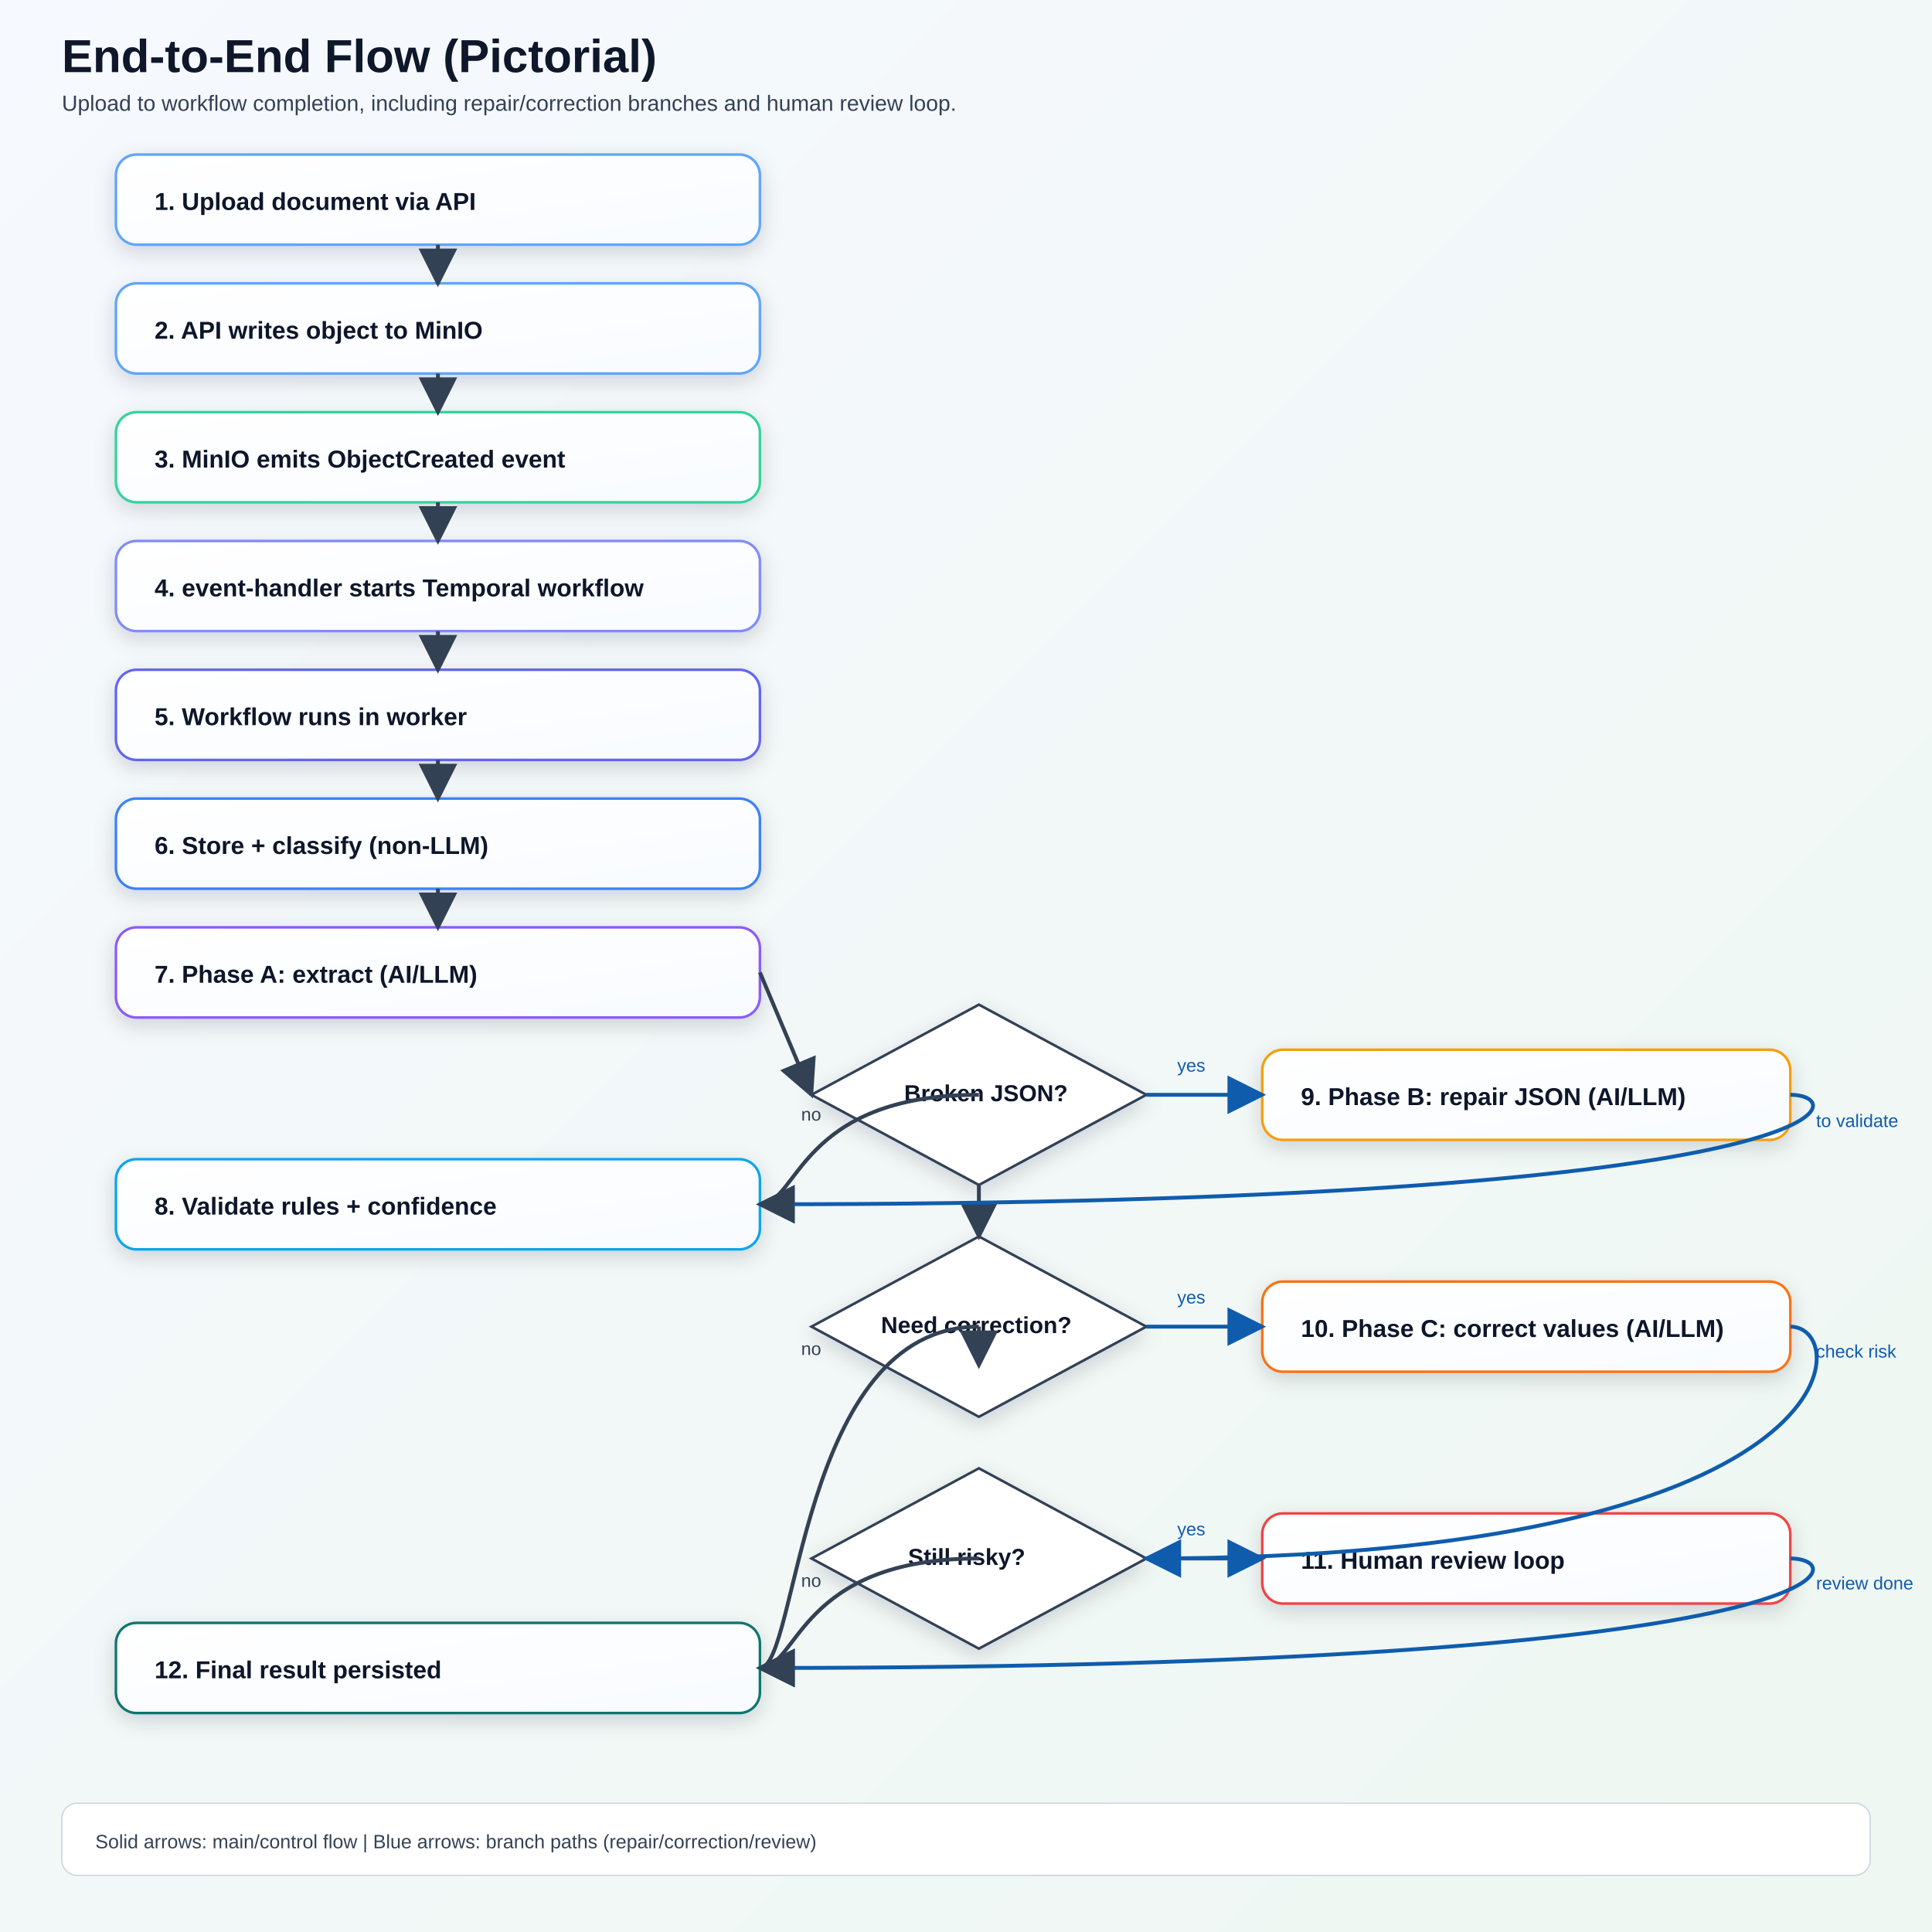
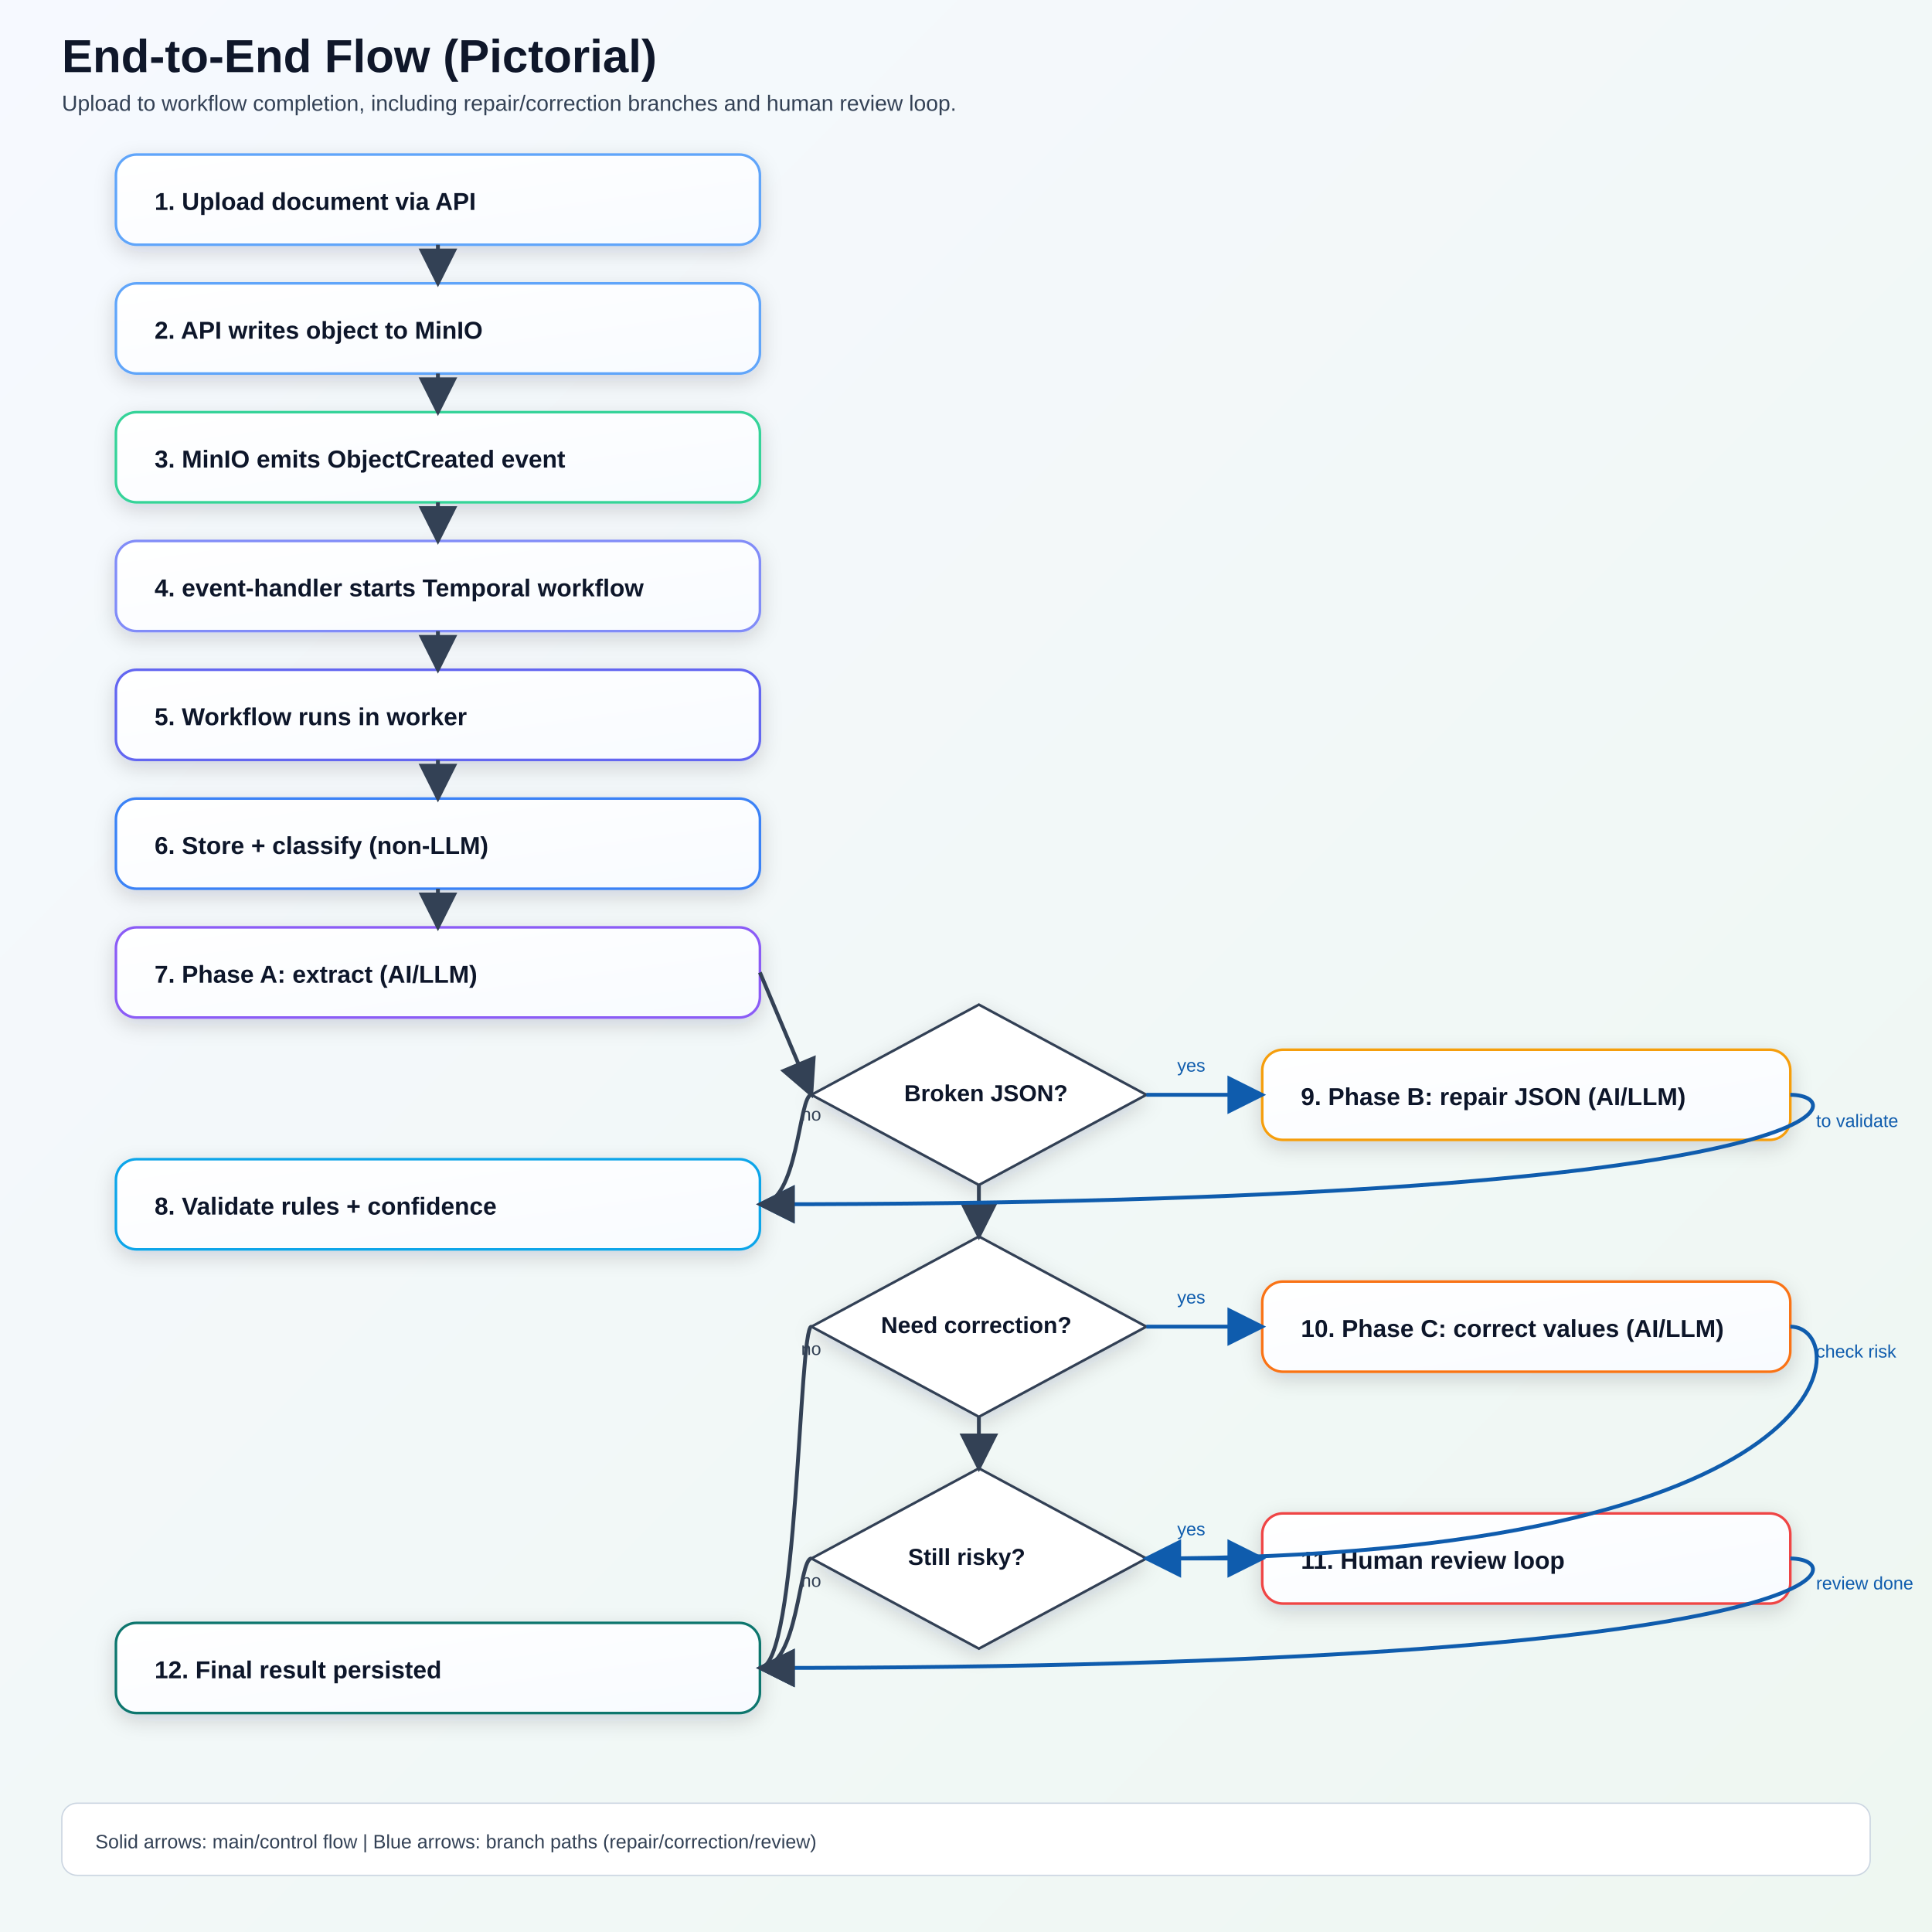
<svg xmlns="http://www.w3.org/2000/svg" width="1500" height="1500" viewBox="0 0 1500 1500" role="img" aria-labelledby="title desc">
  <defs>
    <linearGradient id="bg" x1="0" y1="0" x2="1" y2="1">
      <stop offset="0%" stop-color="#f6f9ff" />
      <stop offset="100%" stop-color="#eef7f1" />
    </linearGradient>
    <linearGradient id="card" x1="0" y1="0" x2="1" y2="1">
      <stop offset="0%" stop-color="#ffffff" />
      <stop offset="100%" stop-color="#f8fbff" />
    </linearGradient>
    <filter id="shadow" x="-20%" y="-20%" width="140%" height="160%">
      <feDropShadow dx="0" dy="5" stdDeviation="8" flood-color="#0f172a" flood-opacity="0.16" />
    </filter>
    <marker id="arrow" markerWidth="10" markerHeight="10" refX="9" refY="5" orient="auto">
      <path d="M0,0 L10,5 L0,10 z" fill="#334155" />
    </marker>
    <marker id="arrowBlue" markerWidth="10" markerHeight="10" refX="9" refY="5" orient="auto">
      <path d="M0,0 L10,5 L0,10 z" fill="#0f5cad" />
    </marker>
  </defs>
  <rect x="0" y="0" width="1500" height="1500" fill="url(#bg)" />
  <text x="48" y="56" font-family="IBM Plex Sans, Segoe UI, Arial, sans-serif" font-size="36" font-weight="700" fill="#0f172a">End-to-End Flow (Pictorial)</text>
  <text x="48" y="86" font-family="IBM Plex Sans, Segoe UI, Arial, sans-serif" font-size="17" fill="#334155">Upload to workflow completion, including repair/correction branches and human review loop.</text>
  <g filter="url(#shadow)">
    <rect x="90" y="120" width="500" height="70" rx="16" fill="url(#card)" stroke="#60a5fa" stroke-width="2" />
    <text x="120" y="163" font-family="IBM Plex Sans, Segoe UI, Arial, sans-serif" font-size="19" font-weight="700" fill="#0f172a">1. Upload document via API</text>
    <rect x="90" y="220" width="500" height="70" rx="16" fill="url(#card)" stroke="#60a5fa" stroke-width="2" />
    <text x="120" y="263" font-family="IBM Plex Sans, Segoe UI, Arial, sans-serif" font-size="19" font-weight="700" fill="#0f172a">2. API writes object to MinIO</text>
    <rect x="90" y="320" width="500" height="70" rx="16" fill="url(#card)" stroke="#34d399" stroke-width="2" />
    <text x="120" y="363" font-family="IBM Plex Sans, Segoe UI, Arial, sans-serif" font-size="19" font-weight="700" fill="#0f172a">3. MinIO emits ObjectCreated event</text>
    <rect x="90" y="420" width="500" height="70" rx="16" fill="url(#card)" stroke="#818cf8" stroke-width="2" />
    <text x="120" y="463" font-family="IBM Plex Sans, Segoe UI, Arial, sans-serif" font-size="19" font-weight="700" fill="#0f172a">4. event-handler starts Temporal workflow</text>
    <rect x="90" y="520" width="500" height="70" rx="16" fill="url(#card)" stroke="#6366f1" stroke-width="2" />
    <text x="120" y="563" font-family="IBM Plex Sans, Segoe UI, Arial, sans-serif" font-size="19" font-weight="700" fill="#0f172a">5. Workflow runs in worker</text>
    <rect x="90" y="620" width="500" height="70" rx="16" fill="url(#card)" stroke="#3b82f6" stroke-width="2" />
    <text x="120" y="663" font-family="IBM Plex Sans, Segoe UI, Arial, sans-serif" font-size="19" font-weight="700" fill="#0f172a">6. Store + classify (non-LLM)</text>
    <rect x="90" y="720" width="500" height="70" rx="16" fill="url(#card)" stroke="#8b5cf6" stroke-width="2" />
    <text x="120" y="763" font-family="IBM Plex Sans, Segoe UI, Arial, sans-serif" font-size="19" font-weight="700" fill="#0f172a">7. Phase A: extract (AI/LLM)</text>
    <rect x="90" y="900" width="500" height="70" rx="16" fill="url(#card)" stroke="#0ea5e9" stroke-width="2" />
    <text x="120" y="943" font-family="IBM Plex Sans, Segoe UI, Arial, sans-serif" font-size="19" font-weight="700" fill="#0f172a">8. Validate rules + confidence</text>
    <rect x="90" y="1260" width="500" height="70" rx="16" fill="url(#card)" stroke="#0f766e" stroke-width="2" />
    <text x="120" y="1303" font-family="IBM Plex Sans, Segoe UI, Arial, sans-serif" font-size="19" font-weight="700" fill="#0f172a">12. Final result persisted</text>
  </g>
  <g filter="url(#shadow)">
    <polygon points="760,780 890,850 760,920 630,850" fill="#ffffff" stroke="#334155" stroke-width="2" />
    <text x="702" y="855" font-family="IBM Plex Sans, Segoe UI, Arial, sans-serif" font-size="18" font-weight="700" fill="#0f172a">Broken JSON?</text>
    <rect x="980" y="815" width="410" height="70" rx="16" fill="url(#card)" stroke="#f59e0b" stroke-width="2" />
    <text x="1010" y="858" font-family="IBM Plex Sans, Segoe UI, Arial, sans-serif" font-size="19" font-weight="700" fill="#0f172a">9. Phase B: repair JSON (AI/LLM)</text>
    <polygon points="760,960 890,1030 760,1100 630,1030" fill="#ffffff" stroke="#334155" stroke-width="2" />
    <text x="684" y="1035" font-family="IBM Plex Sans, Segoe UI, Arial, sans-serif" font-size="18" font-weight="700" fill="#0f172a">Need correction?</text>
    <rect x="980" y="995" width="410" height="70" rx="16" fill="url(#card)" stroke="#f97316" stroke-width="2" />
    <text x="1010" y="1038" font-family="IBM Plex Sans, Segoe UI, Arial, sans-serif" font-size="19" font-weight="700" fill="#0f172a">10. Phase C: correct values (AI/LLM)</text>
    <polygon points="760,1140 890,1210 760,1280 630,1210" fill="#ffffff" stroke="#334155" stroke-width="2" />
    <text x="705" y="1215" font-family="IBM Plex Sans, Segoe UI, Arial, sans-serif" font-size="18" font-weight="700" fill="#0f172a">Still risky?</text>
    <rect x="980" y="1175" width="410" height="70" rx="16" fill="url(#card)" stroke="#ef4444" stroke-width="2" />
    <text x="1010" y="1218" font-family="IBM Plex Sans, Segoe UI, Arial, sans-serif" font-size="19" font-weight="700" fill="#0f172a">11. Human review loop</text>
  </g>
  <path d="M340 190 L340 220" stroke="#334155" stroke-width="3" marker-end="url(#arrow)" />
  <path d="M340 290 L340 320" stroke="#334155" stroke-width="3" marker-end="url(#arrow)" />
  <path d="M340 390 L340 420" stroke="#334155" stroke-width="3" marker-end="url(#arrow)" />
  <path d="M340 490 L340 520" stroke="#334155" stroke-width="3" marker-end="url(#arrow)" />
  <path d="M340 590 L340 620" stroke="#334155" stroke-width="3" marker-end="url(#arrow)" />
  <path d="M340 690 L340 720" stroke="#334155" stroke-width="3" marker-end="url(#arrow)" />
  <path d="M590 755 L630 850" stroke="#334155" stroke-width="3" fill="none" marker-end="url(#arrow)" />
  <path d="M760 920 L760 960" stroke="#334155" stroke-width="3" marker-end="url(#arrow)" />
  <path d="M890 850 L980 850" stroke="#0f5cad" stroke-width="3" marker-end="url(#arrowBlue)" />
  <text x="914" y="832" font-family="IBM Plex Sans, Segoe UI, Arial, sans-serif" font-size="14" fill="#0f5cad">yes</text>
  <path d="M1390 850 C1440 850, 1440 935, 590 935" stroke="#0f5cad" stroke-width="3" fill="none" marker-end="url(#arrowBlue)" />
  <text x="1410" y="875" font-family="IBM Plex Sans, Segoe UI, Arial, sans-serif" font-size="14" fill="#0f5cad">to validate</text>
-   <path d="M760 1030 L760 1060" stroke="#334155" stroke-width="3" marker-end="url(#arrow)" />
+   <path d="M760 1100 L760 1140" stroke="#334155" stroke-width="3" marker-end="url(#arrow)" />
  <path d="M890 1030 L980 1030" stroke="#0f5cad" stroke-width="3" marker-end="url(#arrowBlue)" />
  <text x="914" y="1012" font-family="IBM Plex Sans, Segoe UI, Arial, sans-serif" font-size="14" fill="#0f5cad">yes</text>
  <path d="M1390 1030 C1440 1030, 1440 1210, 890 1210" stroke="#0f5cad" stroke-width="3" fill="none" marker-end="url(#arrowBlue)" />
  <text x="1410" y="1054" font-family="IBM Plex Sans, Segoe UI, Arial, sans-serif" font-size="14" fill="#0f5cad">check risk</text>
  <path d="M890 1210 L980 1210" stroke="#0f5cad" stroke-width="3" marker-end="url(#arrowBlue)" />
  <text x="914" y="1192" font-family="IBM Plex Sans, Segoe UI, Arial, sans-serif" font-size="14" fill="#0f5cad">yes</text>
  <path d="M1390 1210 C1440 1210, 1440 1295, 590 1295" stroke="#0f5cad" stroke-width="3" fill="none" marker-end="url(#arrowBlue)" />
  <text x="1410" y="1234" font-family="IBM Plex Sans, Segoe UI, Arial, sans-serif" font-size="14" fill="#0f5cad">review done</text>
-   <path d="M760 850 C620 850, 620 935, 590 935" stroke="#334155" stroke-width="3" fill="none" marker-end="url(#arrow)" />
+   <path d="M630 850 C620 850, 620 935, 590 935" stroke="#334155" stroke-width="3" fill="none" marker-end="url(#arrow)" />
  <text x="622" y="870" font-family="IBM Plex Sans, Segoe UI, Arial, sans-serif" font-size="14" fill="#334155">no</text>
-   <path d="M760 1030 C620 1030, 620 1295, 590 1295" stroke="#334155" stroke-width="3" fill="none" marker-end="url(#arrow)" />
+   <path d="M630 1030 C620 1030, 620 1295, 590 1295" stroke="#334155" stroke-width="3" fill="none" marker-end="url(#arrow)" />
  <text x="622" y="1052" font-family="IBM Plex Sans, Segoe UI, Arial, sans-serif" font-size="14" fill="#334155">no</text>
-   <path d="M760 1210 C620 1210, 620 1295, 590 1295" stroke="#334155" stroke-width="3" fill="none" marker-end="url(#arrow)" />
+   <path d="M630 1210 C620 1210, 620 1295, 590 1295" stroke="#334155" stroke-width="3" fill="none" marker-end="url(#arrow)" />
  <text x="622" y="1232" font-family="IBM Plex Sans, Segoe UI, Arial, sans-serif" font-size="14" fill="#334155">no</text>
  <rect x="48" y="1400" width="1404" height="56" rx="12" fill="#ffffff" stroke="#cbd5e1" />
  <text x="74" y="1435" font-family="IBM Plex Sans, Segoe UI, Arial, sans-serif" font-size="15" fill="#334155">Solid arrows: main/control flow | Blue arrows: branch paths (repair/correction/review)</text>
</svg>
